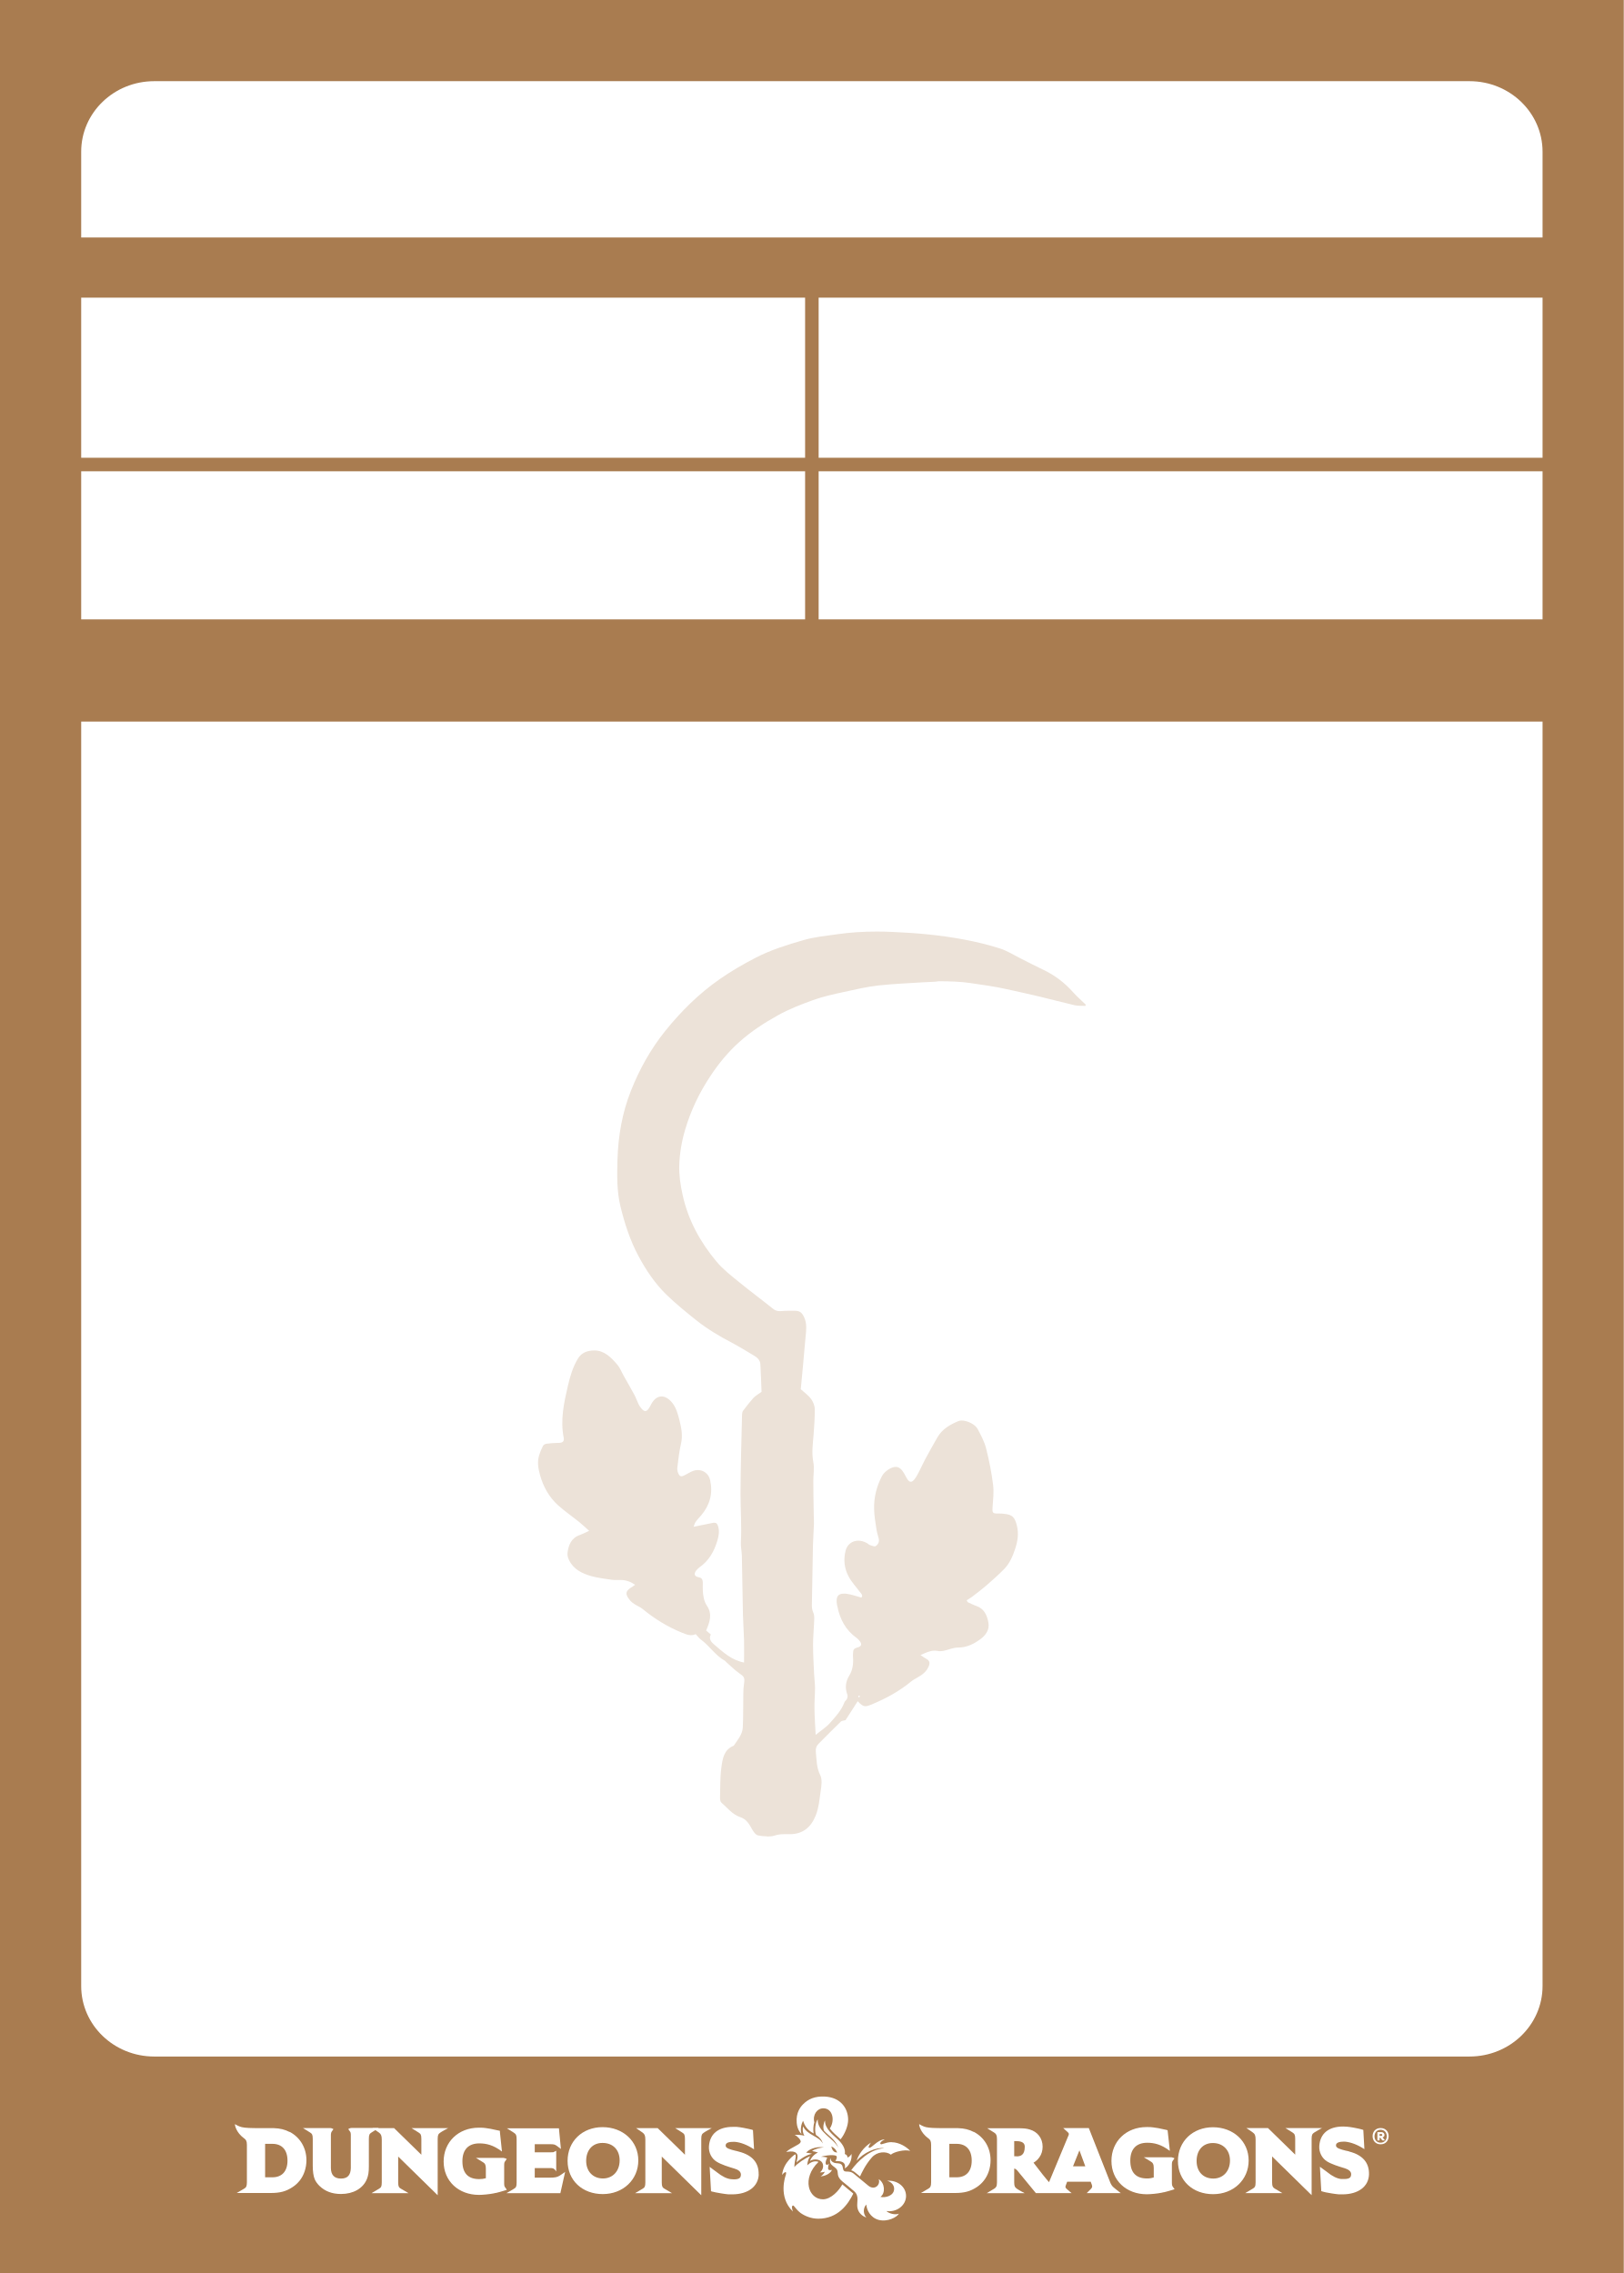
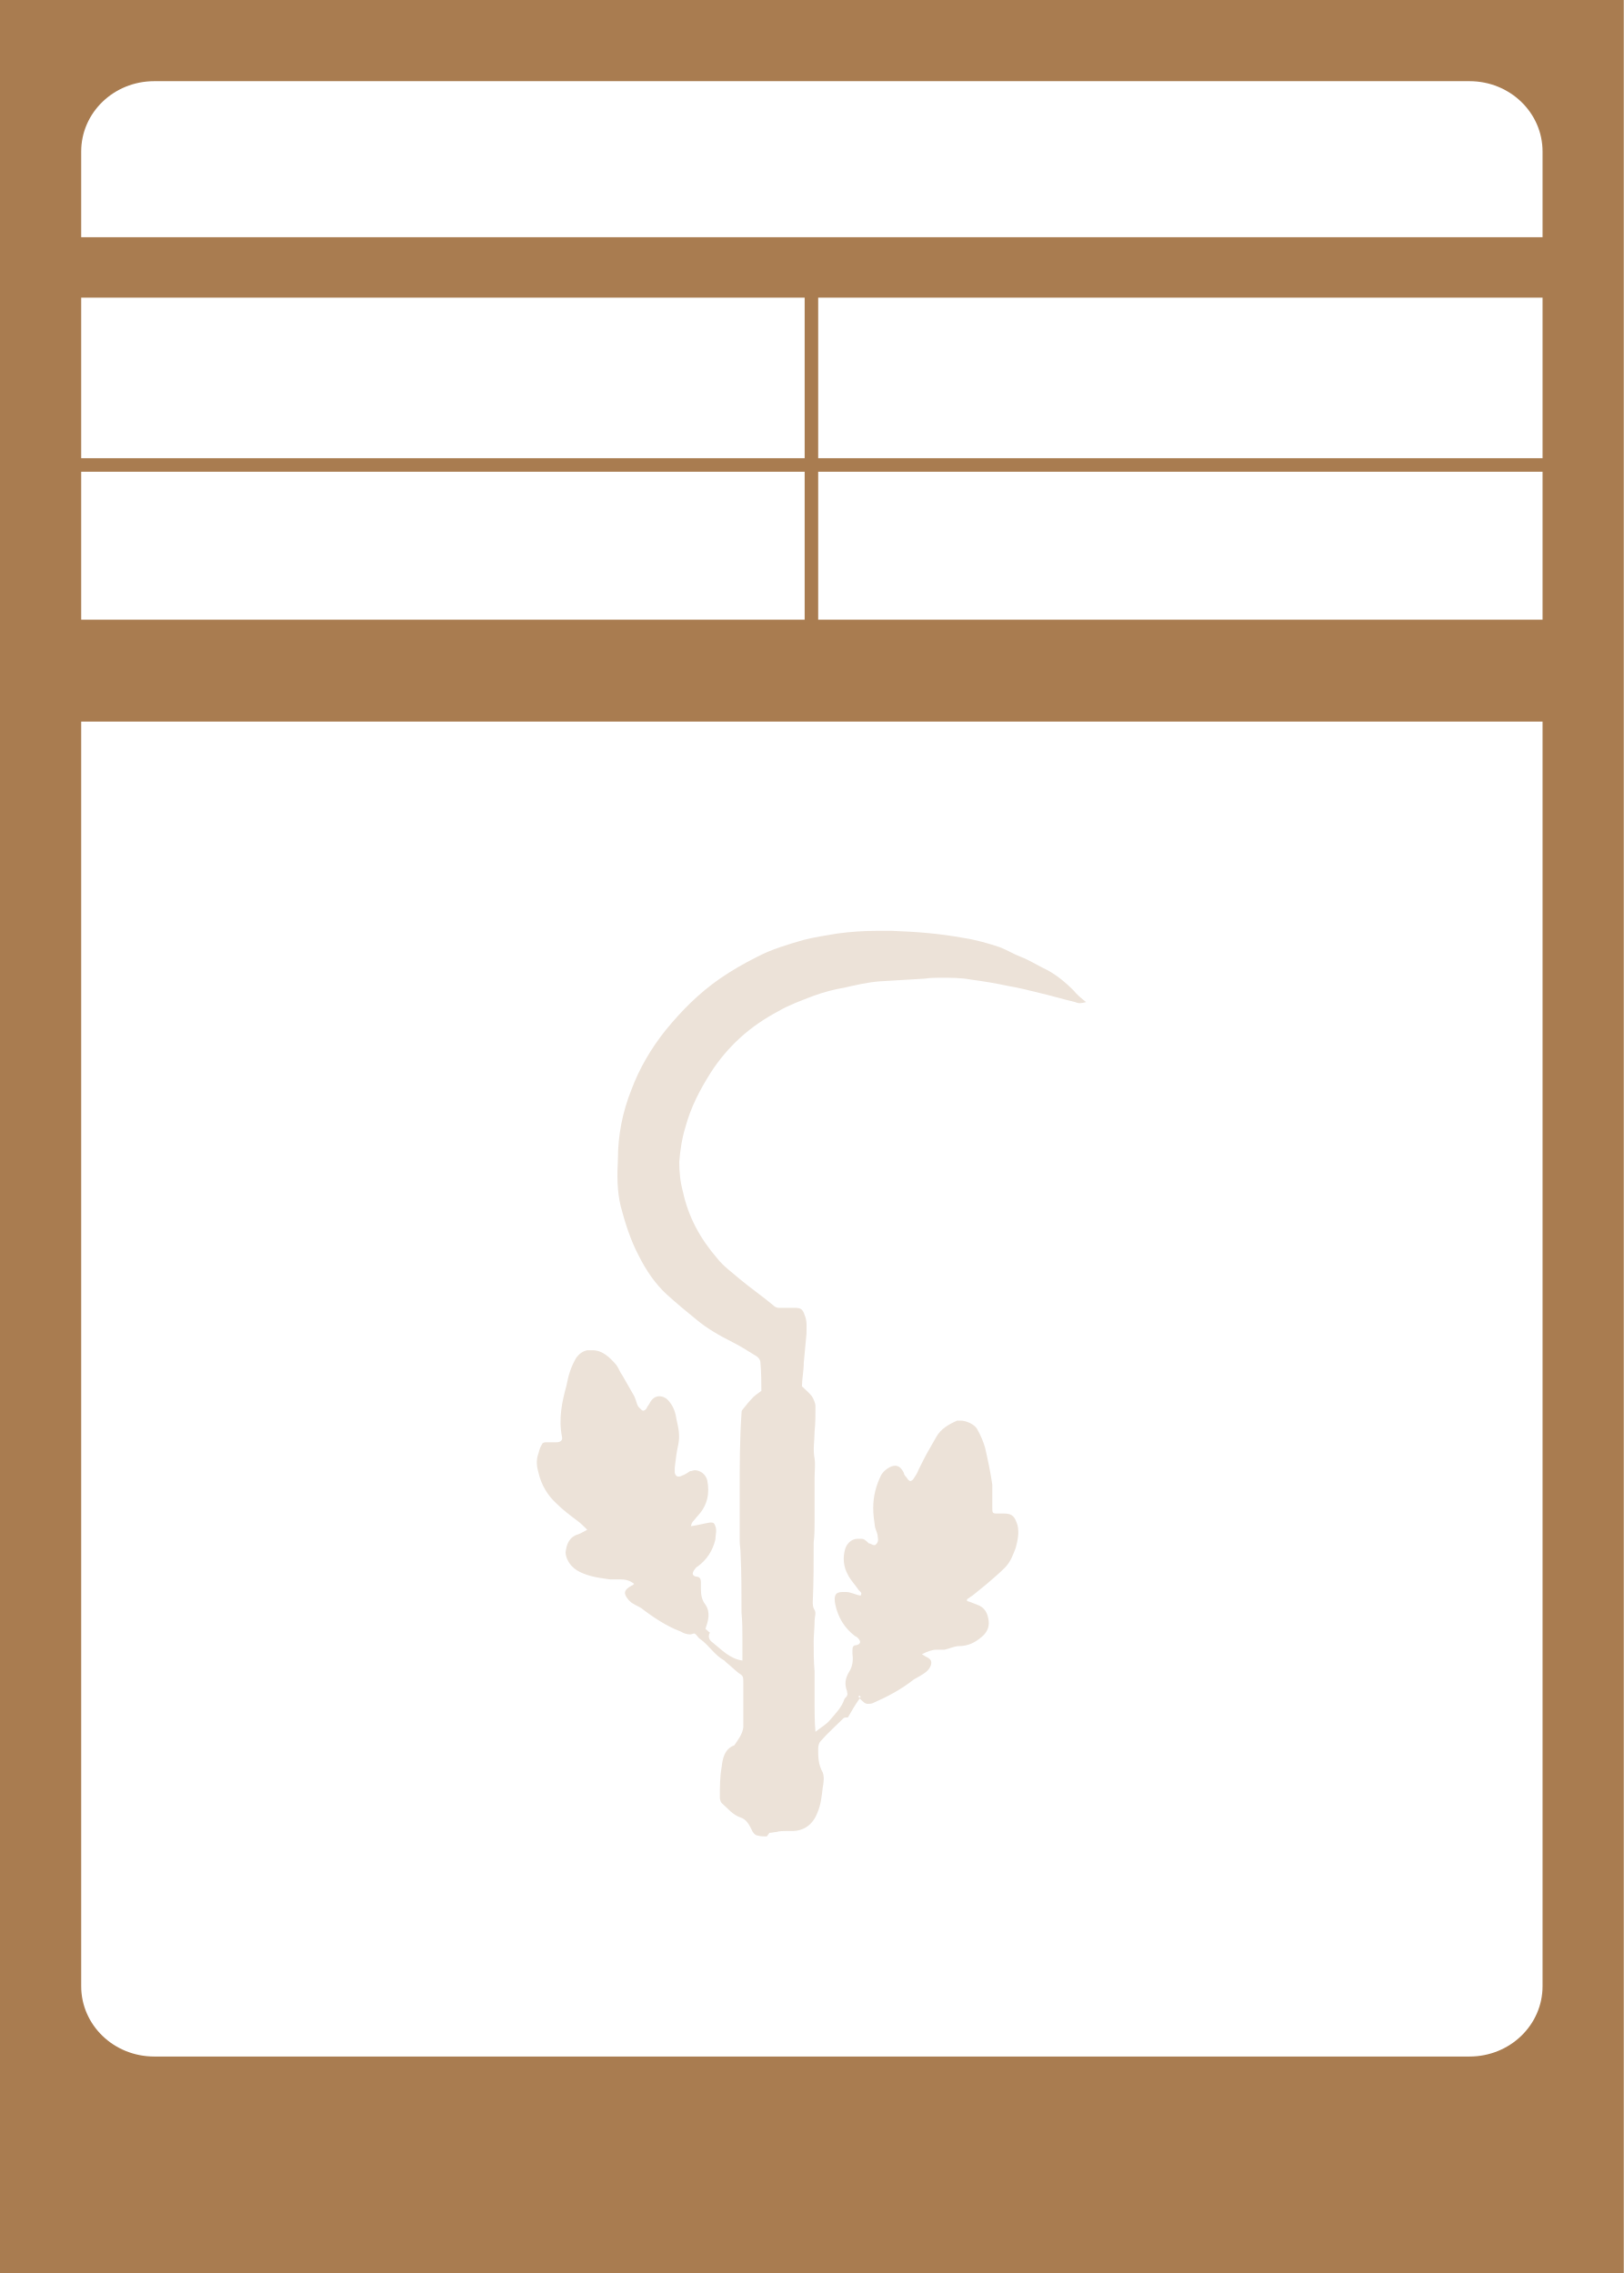
<svg xmlns="http://www.w3.org/2000/svg" id="Layer_1" version="1.1" viewBox="0 0 180 252">
  <defs>
    <style>
      .st0 {
        fill: none;
      }

      .st1 {
        clip-path: url(#clippath-1);
      }

      .st2 {
        fill: #fff;
      }

      .st3 {
        fill: #ece2d8;
      }

      .st4 {
        fill: #a97c50;
      }

      .st5 {
        clip-path: url(#clippath);
      }
    </style>
    <clipPath id="clippath">
      <rect class="st0" width="180" height="252" />
    </clipPath>
    <clipPath id="clippath-1">
      <rect class="st0" width="180" height="252" />
    </clipPath>
  </defs>
  <rect class="st4" width="180" height="252" />
  <g class="st5">
    <g>
-       <path class="st2" d="M171,220.18c0,4.32-3.62,7.82-8.1,7.82H17.1c-4.48,0-8.1-3.5-8.1-7.82V16.82c0-4.32,3.62-7.82,8.1-7.82h145.8c4.47,0,8.1,3.5,8.1,7.82v203.36" />
-       <rect class="st4" x="8.67" y="26.33" width="162.89" height="6.67" />
-       <rect class="st4" x="8.13" y="50.75" width="163.44" height="1.5" />
-       <rect class="st4" x="89.25" y="31.67" width="1.5" height="38.33" />
-       <rect class="st4" x="8.46" y="68.67" width="163.44" height="11.33" />
-       <path class="st2" d="M88.32,235.37c-.11-1.17.45-1.82.71-2.08.56-.57,1.3-.91,2.41-.85,1.74.09,2.58,1.29,2.58,2.58,0,.66-.36,1.57-.84,2.16l-.09-.09c-.32-.31-.79-.68-1.1-1.11.59-.87.34-2.24-.72-2.24-.67,0-1.21.69-1,1.55-.11.38-.14.87-.07,1.24-.77-.4-1.02-.93-1.18-1.41-.21.41-.32.96-.17,1.47,0,0-.46-.4-.53-1.22M88.76,237.49c.07-.27-.46-.72-.66-.81.72-.03,1.08.11,1.08.11-.19-.28-.25-.7-.14-1.04.4.95,1.81,1.1,2.16,1.89-.05-.34-.37-.72-.74-.94-.2-.51-.05-1.47.19-1.73-.08,1.37,1.86,2.15,2.27,3.14-.24-.85-1.15-1.39-1.58-1.9-.14-.34-.03-.91.12-1.11-.04.92.94,1.63,1.47,2.14.62.6.8,1.14.72,1.57.14.04.32.17.29.39.2-.05.4-.27.45-.41.1.68-.3,1.4-.75,1.61,0,0,.12-.32-.08-.57-.2-.25-.77-.25-.96-.24,0,0,.24-.35.14-.53-.12-.22-1.24-.12-1.74.06.17-.02.57.03.71.09-.08.12-.28.61-.13.76.13.13.31-.1.31-.1,0,0-.17.54-.05.66s.39.04.39.04c-.17.42-.82.71-1.27.71.16-.05.43-.34.47-.51-.12.06-.43.09-.55.07.15-.06.44-.44.35-.86-.13-.62-1-.7-1.44-.4.14-.42.56-.81.89-.93-.19-.07-.42-.13-.66-.17.28-.23.97-.41,1.33-.39-.54-.14-1.53.03-1.99.57.14,0,.52.07.66.12-.62.11-1.47.69-1.72.97.07-.36.17-.66.08-.88-.12-.3-.49-.43-1.23-.28.5-.5,1.52-.81,1.58-1.08M92.15,237.97c.1.35.23.67.65.67,0,0-.15-.48-.65-.67M98.85,237.49c-.73,0-1.15.36-1.25.2-.13-.21.49-.51.49-.51-.86.04-1.49,1.05-1.76.93-.16-.08.23-.57.23-.57-.79.46-1.46,1.43-1.59,2.02.73-.89,2.14-1.53,3.06-1.39-1.62.08-3.01,1.51-3.67,2.44.12.04.25.1.37.19.15.12.38.31.61.5.14-.32.57-1.27,1.3-2.1.58-.67,1.59-.73,2.12-.32.34-.31,1.52-.6,2.14-.42-.38-.41-1.18-.96-2.07-.96M98.36,241.79c.32.05.76.39.76.87,0,.79-.98,1.03-1.52.9.58-.4.5-1.55-.19-1.96.23.64-.47,1.28-1.15.72-.38-.31-1.26-1.04-1.65-1.36-.39-.31-.85-.13-1.03-.27-.21-.16-.08-.6-.36-.76-.24-.14-.47-.06-.74-.15-.25-.08-.43-.28-.4-.54-.11.19-.11.51.08.73s.5.35.63.59c.17.31-.11.74.63,1.32.36.28.9.74,1.26,1.05.61.53.28,1.19.36,1.77.09.67.64,1.05,1,1.14-.31-.28-.43-1,0-1.43.02.57.43,1.45,1.36,1.7.99.26,2.04-.3,2.25-.69-.38.17-1.1,0-1.39-.29,1.16.17,2.18-.64,2.18-1.67s-.98-1.78-2.09-1.68M93.39,242.15c-.36.69-1.26,1.68-2.16,1.68-1.6,0-2.4-2.31-.49-4.15-.1-.04-.22-.06-.34-.06-.52,0-.91.45-.91.45.02-.47.17-.8.33-1.02-.54.19-1.52.87-1.76,1.21,0-.74.26-1.17.11-1.39l-.03-.03s-1.31.87-1.44,2.29c0,0,.17-.24.32-.3.1-.04.18,0,.09.3-.04.11-.89,2.44.79,4.05,0,0-.19-.47-.07-.61.05-.07.12-.08.22.05.07.1.15.19.23.28h0c.14.16.29.31.46.44.5.35,1.19.64,1.97.64,2.16,0,3.28-1.55,3.88-2.78l-.07-.07c-.32-.27-.79-.67-1.14-.95" />
-       <path class="st2" d="M66.8,235.83c-2.25,0-3.88,1.57-3.88,3.74s1.64,3.68,3.9,3.68,3.94-1.6,3.94-3.73-1.7-3.69-3.96-3.69M66.79,237.58c1.16,0,1.9.76,1.9,1.94s-.76,2-1.85,2-1.86-.77-1.86-1.95.69-1.99,1.8-1.99" />
-       <path class="st2" d="M32.11,236.37c-.52-.27-1.05-.41-1.77-.43h-1.45c-1.15,0-1.69-.02-2.09-.11-.34-.08-.65-.28-.66-.28l-.09-.06v.1s.09.81,1.02,1.49c.18.13.3.26.3.71v4.16c0,.44-.09.57-.29.69-.22.13-.68.4-.68.4l-.16.09h3.77c1.05,0,1.71-.18,2.43-.66.31-.2.56-.44.78-.71.48-.6.75-1.42.75-2.26,0-1.37-.7-2.54-1.86-3.15M30.2,241.39h-.81v-3.71h.81c1.06,0,1.67.68,1.67,1.86s-.61,1.85-1.67,1.85" />
-       <path class="st2" d="M41.98,235.93l-.15.09s-.39.24-.64.4c-.22.14-.3.24-.3.71v3.03c0,.67-.06,1.03-.22,1.43-.43,1.04-1.5,1.65-2.87,1.65-.99,0-1.77-.3-2.39-.9-.24-.24-.4-.47-.51-.71-.15-.34-.23-.87-.23-1.52v-2.98c0-.47-.08-.57-.3-.71-.24-.16-.63-.4-.64-.4l-.15-.09h3.03c.14,0,.29.09.3.09l.05.03-.03.05s-.11.14-.17.24c-.04.08-.07.12-.08.32v3.67c0,.8.38,1.2,1.12,1.2s1.07-.39,1.09-1.17v-.03h0v-3.68c0-.19-.03-.24-.08-.32-.06-.1-.17-.24-.17-.24l-.03-.05.05-.03s.16-.09.3-.09h3.03,0Z" />
-       <path class="st2" d="M84.11,241.06c-.04,1.35-1.19,2.22-2.95,2.22-.13,0-.27,0-.4,0-.4-.03-1.2-.17-1.44-.22-.24-.05-.32-.08-.33-.08h-.03l-.14-.05-.15-2.7.38.29.37.27.05.04c.59.47,1.12.73,1.58.77.11,0,.22.02.31.02.66,0,.75-.24.77-.45.06-.42-.35-.64-.7-.74l-.13-.04c-.56-.17-1.33-.41-1.84-.72-.58-.35-.92-1.02-.87-1.72.1-1.38,1.04-2.15,2.65-2.15.13,0,.27,0,.42,0,.44.03,1.17.19,1.31.22.24.05.32.08.33.08h.03l.14.06.12,2.13c-.76-.5-1.5-.78-2.12-.83h-.23c-.34,0-.59.06-.71.18-.06.06-.09.13-.09.23,0,.3.45.42,1.13.59h.03c.1.03.19.05.29.08,1.5.38,2.24,1.23,2.21,2.53" />
-       <path class="st2" d="M62.66,240.74l-.54,2.41h-5.98l.16-.09s.46-.27.68-.4c.22-.14.29-.22.29-.69v-4.81c0-.46-.08-.56-.3-.71-.24-.16-.63-.4-.63-.4l-.15-.09h5.77l.22,2.29-.42-.32c-.25-.18-.34-.21-.78-.21h-1.7v.9h1.69c.33,0,.38,0,.45-.05l.18-.09.06-.04v2.31l-.07-.11s-.1-.15-.24-.22c-.13-.06-.34-.06-.54-.05h-1.53v1.06h1.64c.64,0,.85-.06,1.12-.22.14-.08.62-.43.62-.43" />
-       <path class="st2" d="M49.7,235.93l-.19.1s-.45.23-.69.4c-.22.15-.3.25-.3.71v6.24l-4.38-4.29v2.87c0,.46.09.57.3.69.22.14.67.4.68.4l.17.1h-4.1l.16-.1s.45-.26.68-.4c.21-.13.29-.23.29-.69v-4.75c0-.47-.1-.62-.31-.78-.21-.15-.58-.39-.58-.4l-.14-.09h2.4l3.02,2.95v-1.75c0-.47-.08-.57-.3-.71-.24-.16-.63-.4-.64-.4l-.15-.09h4.08,0Z" />
-       <path class="st2" d="M78.92,235.93l-.19.1s-.45.23-.69.4c-.22.15-.3.25-.3.71v6.24l-4.38-4.29v2.87c0,.46.09.57.29.69.22.14.67.4.68.4l.17.1h-4.1l.17-.1s.45-.26.68-.4c.21-.13.29-.23.29-.69v-4.75c0-.47-.1-.62-.31-.78-.21-.15-.58-.39-.58-.4l-.14-.09h2.4l3.02,2.95v-1.75c0-.47-.08-.57-.3-.71-.24-.16-.63-.4-.63-.4l-.15-.09h4.09-.02Z" />
-       <path class="st2" d="M56.15,242.72s-.11-.14-.17-.24c-.06-.08-.09-.16-.09-.45v-1.95c0-.29.03-.35.08-.43.06-.1.17-.24.17-.24l.03-.05-.05-.03s-.14-.07-.29-.09h-3.07l.15.09s.45.28.65.4.3.27.3.7v1.06c-.23.07-.46.1-.74.1-1.24,0-1.86-.67-1.86-1.98s.69-1.98,1.88-1.98c.75,0,1.54.17,2.5.9v-.05l-.22-2.09v-.15l-.17-.04-.15-.03c-.64-.15-.89-.19-1.27-.24-.22-.03-.35-.04-.63-.04h-.12c-2.26,0-3.9,1.58-3.9,3.75s1.65,3.7,3.92,3.7c.4,0,1.16-.07,1.64-.17.09-.02.14-.03.21-.05h.05c.27-.07.55-.14.83-.23l.35-.11-.04-.06h.01Z" />
-       <path class="st2" d="M107.96,236.37c-.52-.27-1.05-.41-1.77-.43h-1.45c-1.15,0-1.69-.02-2.09-.11-.34-.08-.65-.28-.66-.28l-.09-.06v.1s.09.81,1.02,1.49c.18.13.3.26.3.71v4.16c0,.44-.09.57-.29.69-.22.13-.68.4-.68.4l-.16.09h3.77c1.05,0,1.71-.18,2.43-.66.3-.2.56-.44.77-.71.48-.6.75-1.42.75-2.26,0-1.37-.69-2.54-1.86-3.15M106.05,241.39h-.81v-3.71h.81c1.06,0,1.67.68,1.67,1.86s-.61,1.85-1.67,1.85" />
-       <path class="st2" d="M149.56,238.52c-.1-.02-.19-.05-.29-.07h-.03c-.69-.17-1.14-.3-1.14-.59,0-.1.03-.18.09-.23.12-.12.37-.19.71-.19h.23c.62.06,1.36.33,2.12.83l-.12-2.13-.14-.05h-.03s-.09-.04-.33-.09c-.14-.03-.88-.19-1.31-.22-.14,0-.28-.02-.42-.02-1.61,0-2.55.76-2.65,2.15-.05.69.29,1.37.86,1.72.51.31,1.28.55,1.84.72l.13.04c.35.11.76.33.7.74-.03.22-.11.45-.77.45-.1,0-.2,0-.32,0-.46-.04-.99-.3-1.57-.77l-.05-.04-.37-.27-.38-.28.15,2.7.14.05h.03s.08.04.33.09c.24.05,1.04.19,1.45.22.13,0,.27,0,.4,0,1.75,0,2.91-.87,2.94-2.22.03-1.3-.71-2.15-2.21-2.53" />
-       <path class="st2" d="M134.47,235.84c-2.25,0-3.89,1.57-3.89,3.74s1.64,3.68,3.9,3.68,3.94-1.6,3.94-3.73-1.7-3.69-3.96-3.69M134.51,241.53c-1.13,0-1.86-.77-1.86-1.95s.69-1.99,1.8-1.99,1.9.76,1.9,1.94-.76,2-1.85,2" />
-       <path class="st2" d="M123.23,242.25c-.07-.1-.09-.13-.15-.28h0l-2.38-6.04h-2.84l.51.46c.11.1.11.14.11.18v.1l-2.19,5.26c-.37-.41-.96-1.16-1.72-2.16.26-.15.49-.36.66-.61.23-.32.35-.73.35-1.16,0-.93-.55-1.66-1.43-1.91-.37-.11-.63-.13-1.29-.14h-3.43l.15.09s.43.27.64.4c.2.13.3.27.3.71v4.8c0,.46-.11.57-.3.7-.2.13-.84.5-.84.5h4.21s-.64-.33-.86-.49c-.21-.16-.3-.25-.3-.7v-1.54l.11.03c.14.07.29.23.48.49h0s1.81,2.2,1.81,2.2h3.96s-.39-.32-.55-.47c-.15-.14-.17-.21-.06-.47.03-.06.07-.18.12-.32h2.61c.05.15.1.27.12.32.09.22.03.35-.1.48-.14.15-.46.46-.46.46h3.77l-.61-.48c-.27-.21-.3-.26-.41-.41M112.67,239.06h-.24v-1.68h.24c.69,0,.93.25.93.62,0,.96-.48,1.07-.93,1.07M118.95,240.17l.71-1.77.65,1.77h-1.36Z" />
-       <path class="st2" d="M146.58,235.93h-4.09l.15.09s.4.24.64.4c.22.15.3.25.3.71v1.75l-3.02-2.95h-2.4l.14.09s.37.24.58.4c.21.15.31.31.31.78v4.75c0,.46-.09.56-.3.69-.23.14-.68.4-.68.4l-.16.1h4.1l-.16-.1s-.46-.26-.68-.4c-.2-.13-.29-.23-.29-.69v-2.87l4.38,4.29v-6.24c0-.46.08-.56.3-.71.24-.16.69-.4.69-.4l.19-.1h0Z" />
-       <path class="st2" d="M130.17,242.66s-.11-.14-.17-.24c-.05-.09-.09-.16-.09-.46v-1.94c0-.29.03-.35.08-.44.06-.1.17-.24.17-.24l.04-.05-.05-.03s-.14-.07-.29-.09h-3.07l.16.09s.45.28.65.4c.2.12.3.27.3.69v1.06c-.23.07-.46.11-.74.11-1.24,0-1.86-.67-1.86-1.98s.69-1.98,1.88-1.98c.75,0,1.54.17,2.5.9v-.05l-.23-2.09-.02-.15-.15-.04-.14-.03c-.64-.15-.89-.19-1.28-.24-.22-.03-.35-.04-.63-.04h-.12c-2.26,0-3.9,1.58-3.9,3.75s1.65,3.7,3.92,3.7c.4,0,1.16-.07,1.64-.17.09-.02.14-.03.21-.05h.05c.27-.07.55-.14.83-.23l.35-.11-.04-.06h0Z" />
-       <path class="st2" d="M153.94,236.83c0,.49-.32.9-.89.9s-.89-.41-.89-.9.32-.9.89-.9.89.41.89.9M153.05,237.55c.43,0,.68-.32.68-.71s-.24-.72-.68-.72-.67.32-.68.72c0,.4.25.71.68.71M153.27,236.96c.33-.08.26-.58-.14-.58h-.44v.92h.24v-.29h.09l.22.29h.26v-.05l-.23-.28h0ZM153.13,236.59c.14,0,.14.21,0,.21h-.2v-.21h.2Z" />
+       <path class="st2" d="M171,220.2c0,4.3-3.6,7.8-8.1,7.8H17.1c-4.5,0-8.1-3.5-8.1-7.8V16.8c0-4.3,3.6-7.8,8.1-7.8h145.8c4.5,0,8.1,3.5,8.1,7.8v203.4" />
+       <rect class="st4" x="8.7" y="26.3" width="162.9" height="6.7" />
+       <rect class="st4" x="8.1" y="50.8" width="163.4" height="1.5" />
+       <rect class="st4" x="89.2" y="31.7" width="1.5" height="38.3" />
+       <rect class="st4" x="8.5" y="68.7" width="163.4" height="11.3" />
    </g>
  </g>
  <g class="st1">
-     <path class="st3" d="M95.21,187.98l-.07.08.06.13.15-.12-.14-.09M85.02,203.59c-.33,0-.66-.04-.97-.1-.28-.05-.55-.44-.71-.74-.3-.56-.63-1.07-1.25-1.28-.9-.29-1.45-1.04-2.12-1.62-.12-.1-.15-.36-.15-.55.03-1.12,0-2.26.15-3.36.13-.94.27-1.97,1.37-2.4.41-.62.95-1.22,1-1.99.07-1.23.03-2.48.06-3.71,0-.4.02-.8.08-1.19.1-.66.01-.77-.54-1.15-.5-.35-.94-.8-1.4-1.2l-.17-.17c-1.08-.59-1.72-1.67-2.7-2.38-.19-.14-.33-.35-.55-.58-.18.09-.35.12-.52.12-.33,0-.65-.14-.98-.27-1.61-.65-3.06-1.55-4.4-2.65-.26-.21-.58-.33-.87-.52-.17-.11-.34-.23-.47-.38-.64-.74-.58-1.09.26-1.58.07-.04.12-.09.27-.19-.52-.35-1.02-.53-1.59-.53h-.1c-.16,0-.32,0-.48,0s-.31,0-.46-.03c-.74-.11-1.5-.2-2.23-.4-1.01-.29-1.96-.74-2.46-1.76-.12-.24-.21-.54-.18-.8.11-.88.41-1.67,1.37-2,.31-.11.61-.27,1.03-.46-.4-.36-.73-.68-1.08-.96-.78-.63-1.61-1.2-2.35-1.86-1.01-.91-1.66-2.07-2.02-3.39-.2-.72-.32-1.45-.09-2.18.11-.35.25-.7.43-1.04.06-.12.25-.21.4-.23.41-.05.82-.09,1.24-.09h.07c.44,0,.66-.16.58-.57-.39-1.96.02-3.85.46-5.74.25-1.07.55-2.12,1.14-3.07.28-.44.67-.7,1.2-.81.21-.04.4-.06.58-.06,1.13,0,1.88.77,2.59,1.61.29.35.45.8.68,1.2.4.71.81,1.42,1.2,2.14.17.32.28.67.44.99.09.18.2.35.33.5.16.19.3.28.43.28.14,0,.27-.11.41-.33.1-.15.18-.31.26-.47.31-.55.7-.82,1.13-.82.37,0,.76.21,1.12.63.49.57.67,1.27.85,1.96.22.87.4,1.74.18,2.66-.2.85-.29,1.73-.4,2.6-.03.2,0,.44.08.63.11.26.21.37.37.37.1,0,.22-.04.38-.13.3-.15.59-.34.9-.46.18-.07.36-.1.54-.1.64,0,1.21.43,1.36,1.11.33,1.46-.02,2.77-.99,3.91-.21.25-.44.47-.62.74-.11.15-.15.36-.22.53.76-.15,1.44-.29,2.11-.43.07-.02.14-.02.19-.02.24,0,.35.14.43.45.15.54.05,1.04-.1,1.54-.35,1.2-.95,2.24-2,2.97-.11.08-.21.19-.3.29-.33.38-.27.7.21.79.42.07.47.31.48.62,0,.28-.02.56,0,.83.03.61.12,1.21.46,1.72.63.94.3,1.82-.09,2.74.16.14.34.29.52.44-.27.48.07.87.33,1.08.98.83,1.93,1.76,3.35,2.03,0-.84.02-1.68,0-2.51-.02-.92-.1-1.84-.12-2.76-.05-2.18-.07-4.36-.12-6.54-.01-.5-.13-1.01-.11-1.5.1-1.8-.04-3.61-.04-5.41.01-2.91.1-5.83.17-8.74,0-.15.03-.33.11-.45.37-.49.75-.98,1.16-1.44.22-.23.52-.39.89-.66-.04-.93-.06-2.01-.13-3.08-.03-.43-.33-.72-.69-.93-.81-.48-1.61-.98-2.44-1.42-1.4-.73-2.76-1.54-3.99-2.52-1.12-.9-2.25-1.81-3.28-2.81-1.28-1.25-2.27-2.72-3.12-4.31-.93-1.74-1.53-3.6-1.99-5.5-.41-1.69-.38-3.43-.33-5.16.08-2.64.52-5.21,1.5-7.67.95-2.39,2.19-4.62,3.81-6.63,1.75-2.17,3.71-4.11,6-5.71,1.29-.9,2.65-1.69,4.05-2.41,1.67-.86,3.46-1.41,5.25-1.93,1.2-.35,2.47-.47,3.72-.65,1.46-.21,2.92-.3,4.39-.3.58,0,1.16.01,1.74.04,2.68.11,5.35.35,7.99.85,1.33.25,2.65.57,3.94.98.82.26,1.58.75,2.36,1.14s1.59.82,2.4,1.2c1.31.61,2.42,1.46,3.38,2.54.43.48.92.9,1.38,1.35l-.03.14c-.4-.02-.81.01-1.19-.07-1.3-.3-2.59-.65-3.89-.96-1.21-.29-2.42-.55-3.63-.82-1.44-.32-2.64-.47-4.1-.69-.96-.15-2.3-.19-3.25-.19h-.24c-.28.07-1.14.08-1.65.11-1.68.11-3.28.17-4.96.35-1.3.14-2.59.45-3.88.73-1.15.25-2.31.5-3.41.9-1.33.48-2.65.99-3.89,1.68-1.53.85-2.99,1.8-4.28,2.96-1.23,1.1-2.28,2.37-3.19,3.75-1.24,1.86-2.19,3.84-2.82,5.98-.38,1.28-.6,2.59-.65,3.89-.04,1.11.13,2.24.37,3.33.61,2.79,1.95,5.24,3.77,7.41.73.87,1.65,1.58,2.54,2.3,1.21.99,2.47,1.92,3.69,2.9.24.19.45.28.73.28h.15c.29-.03.59-.04.88-.04h.69c.57,0,.81.24,1.04.76.3.68.22,1.36.15,2.06-.11,1.08-.19,2.16-.29,3.23-.08.92-.18,1.84-.25,2.65.43.39.85.68,1.14,1.07.23.32.41.76.41,1.15.01.94-.06,1.88-.13,2.82-.08,1.01-.23,2-.03,3.04.13.67,0,1.39,0,2.09,0,1.28.03,2.56.05,3.85,0,.3.03.61.02.9-.03.8-.09,1.6-.11,2.4-.05,2.21-.09,4.42-.12,6.63,0,.29.04.56.17.85.15.34.08.79.07,1.18-.03.78-.11,1.56-.11,2.33,0,1.1.07,2.2.12,3.31.02.5.1.99.1,1.49,0,.77-.08,1.55-.06,2.33.01.92.08,1.83.13,2.88.59-.48,1.15-.83,1.58-1.31.62-.7,1.27-1.39,1.61-2.3.05-.14.22-.24.28-.38s.1-.34.04-.48c-.27-.75-.2-1.42.22-2.11.37-.6.47-1.31.41-2.03-.02-.18,0-.35.01-.53,0-.29.12-.46.44-.54.53-.12.59-.4.22-.81-.08-.09-.16-.18-.26-.25-1.23-.87-1.87-2.1-2.15-3.54l-.03-.12c-.15-.87.06-1.26.76-1.26.11,0,.23,0,.37.03.52.07,1.03.27,1.57.41.21-.26-.03-.45-.18-.64-.41-.56-.91-1.08-1.23-1.69-.49-.9-.6-1.9-.33-2.91.17-.65.72-1.07,1.4-1.07.31,0,.64.09.98.28l.24.18c.19.06.43.17.59.17.04,0,.08,0,.11-.03.28-.17.44-.5.33-.88-.1-.36-.21-.73-.26-1.11-.11-.69-.22-1.39-.24-2.08-.04-1.3.27-2.54.87-3.69.15-.28.42-.54.7-.72.31-.2.58-.3.82-.3.38,0,.67.25.96.76.1.18.18.36.29.53.14.24.28.36.43.36.13,0,.27-.1.43-.31.22-.28.37-.61.54-.93.21-.4.39-.83.61-1.23.45-.83.9-1.65,1.37-2.46.53-.92,1.4-1.41,2.33-1.8.1-.04.23-.06.36-.06.62,0,1.49.42,1.77.94.36.68.74,1.39.93,2.13.34,1.34.61,2.7.78,4.06.1.82,0,1.66-.06,2.49-.04.55,0,.69.49.69h.27c.16,0,.32,0,.48.03.96.08,1.23.38,1.46,1.33.22.88.08,1.72-.19,2.54-.26.81-.61,1.62-1.21,2.24-.62.64-1.3,1.24-1.98,1.83-.51.44-1.05.85-1.59,1.26-.19.15-.4.26-.6.39l.12.21c.32.14.63.31.96.42.88.31,1.18,1.04,1.33,1.84.14.78-.27,1.37-.85,1.81-.74.55-1.53.96-2.52.96h-.01c-.54,0-1.08.26-1.62.37-.1.02-.2.03-.3.03-.12,0-.23,0-.35-.03-.1-.02-.2-.03-.3-.03-.53,0-1,.24-1.58.49.28.19.47.32.66.43.35.19.41.44.26.8-.24.6-.71.95-1.24,1.25-.24.14-.49.27-.7.44-1.36,1.12-2.88,1.94-4.5,2.6-.24.1-.41.15-.57.15-.29,0-.51-.17-.87-.55-.46.71-.93,1.45-1.35,2.1-.22.06-.41.06-.51.15-.83.81-1.66,1.64-2.48,2.47-.25.25-.34.53-.3.92.09.87.07,1.72.49,2.56.23.47.14,1.16.05,1.73-.14.94-.2,1.89-.58,2.8-.54,1.32-1.48,2.01-2.85,2.01h-.27c-.13,0-.26,0-.39,0-.33,0-.66.04-1.01.15-.25.08-.53.11-.82.11" />
+     <path class="st3" d="M95.2,188h0c0,0,0,.2,0,.2h.2c0-.1-.1-.2-.1-.2M85,203.6c-.3,0-.7,0-1-.1-.3,0-.6-.4-.7-.7-.3-.6-.6-1.1-1.2-1.3-.9-.3-1.4-1-2.1-1.6-.1-.1-.2-.4-.2-.6,0-1.1,0-2.3.2-3.4.1-.9.3-2,1.4-2.4.4-.6.9-1.2,1-2,0-1.2,0-2.5,0-3.7,0-.4,0-.8,0-1.2,0-.7,0-.8-.5-1.1-.5-.4-.9-.8-1.4-1.2l-.2-.2c-1.1-.6-1.7-1.7-2.7-2.4-.2-.1-.3-.4-.6-.6-.2,0-.3.1-.5.1-.3,0-.7-.1-1-.3-1.6-.6-3.1-1.6-4.4-2.6-.3-.2-.6-.3-.9-.5-.2-.1-.3-.2-.5-.4-.6-.7-.6-1.1.3-1.6,0,0,.1,0,.3-.2-.5-.4-1-.5-1.6-.5h-.6c-.2,0-.3,0-.5,0-.7-.1-1.5-.2-2.2-.4-1-.3-2-.7-2.5-1.8-.1-.2-.2-.5-.2-.8.1-.9.4-1.7,1.4-2,.3-.1.6-.3,1-.5-.4-.4-.7-.7-1.1-1-.8-.6-1.6-1.2-2.3-1.9-1-.9-1.7-2.1-2-3.4-.2-.7-.3-1.4,0-2.2.1-.4.2-.7.4-1,0-.1.2-.2.4-.2.4,0,.8,0,1.2,0h0c.4,0,.7-.2.6-.6-.4-2,0-3.9.5-5.7.2-1.1.5-2.1,1.1-3.1.3-.4.7-.7,1.2-.8.2,0,.4,0,.6,0,1.1,0,1.9.8,2.6,1.6.3.4.4.8.7,1.2.4.7.8,1.4,1.2,2.1.2.3.3.7.4,1s.2.4.3.5c.2.2.3.3.4.3s.3-.1.4-.3c0-.1.2-.3.3-.5.3-.6.7-.8,1.1-.8s.8.2,1.1.6c.5.6.7,1.3.8,2,.2.9.4,1.7.2,2.7-.2.9-.3,1.7-.4,2.6,0,.2,0,.4,0,.6.1.3.2.4.4.4s.2,0,.4-.1c.3-.1.6-.3.9-.5.2,0,.4-.1.5-.1.6,0,1.2.4,1.4,1.1.3,1.5,0,2.8-1,3.9-.2.2-.4.5-.6.7-.1.1-.2.4-.2.5.8-.1,1.4-.3,2.1-.4,0,0,.1,0,.2,0,.2,0,.3.1.4.4.2.5,0,1,0,1.5-.3,1.2-.9,2.2-2,3-.1,0-.2.2-.3.3-.3.4-.3.7.2.8.4,0,.5.3.5.6,0,.3,0,.6,0,.8,0,.6.1,1.2.5,1.7.6.9.3,1.8,0,2.7.2.1.3.3.5.4-.3.5,0,.9.3,1.1,1,.8,1.9,1.8,3.3,2,0-.8,0-1.7,0-2.5,0-.9,0-1.8-.1-2.8,0-2.2,0-4.4-.1-6.5,0-.5-.1-1-.1-1.5,0-1.8,0-3.6,0-5.4,0-2.9,0-5.8.2-8.7,0-.1,0-.3.1-.4.4-.5.8-1,1.2-1.4.2-.2.5-.4.9-.7,0-.9,0-2-.1-3.1,0-.4-.3-.7-.7-.9-.8-.5-1.6-1-2.4-1.4-1.4-.7-2.8-1.5-4-2.5-1.1-.9-2.2-1.8-3.3-2.8-1.3-1.2-2.3-2.7-3.1-4.3-.9-1.7-1.5-3.6-2-5.5-.4-1.7-.4-3.4-.3-5.2,0-2.6.5-5.2,1.5-7.7.9-2.4,2.2-4.6,3.8-6.6,1.8-2.2,3.7-4.1,6-5.7,1.3-.9,2.7-1.7,4.1-2.4,1.7-.9,3.5-1.4,5.2-1.9,1.2-.3,2.5-.5,3.7-.7,1.5-.2,2.9-.3,4.4-.3s1.2,0,1.7,0c2.7.1,5.3.3,8,.8,1.3.2,2.7.6,3.9,1,.8.3,1.6.8,2.4,1.1s1.6.8,2.4,1.2c1.3.6,2.4,1.5,3.4,2.5.4.5.9.9,1.4,1.3h0c-.4.1-.8.2-1.2,0-1.3-.3-2.6-.7-3.9-1-1.2-.3-2.4-.6-3.6-.8-1.4-.3-2.6-.5-4.1-.7-1-.2-2.3-.2-3.2-.2h-.2c-.3,0-1.1,0-1.7.1-1.7.1-3.3.2-5,.3-1.3.1-2.6.4-3.9.7-1.2.2-2.3.5-3.4.9-1.3.5-2.7,1-3.9,1.7-1.5.8-3,1.8-4.3,3-1.2,1.1-2.3,2.4-3.2,3.8-1.2,1.9-2.2,3.8-2.8,6-.4,1.3-.6,2.6-.7,3.9,0,1.1.1,2.2.4,3.3.6,2.8,1.9,5.2,3.8,7.4.7.9,1.7,1.6,2.5,2.3,1.2,1,2.5,1.9,3.7,2.9.2.2.4.3.7.3h.2c.3,0,.6,0,.9,0h.7c.6,0,.8.2,1,.8.3.7.2,1.4.2,2.1-.1,1.1-.2,2.2-.3,3.2,0,.9-.2,1.8-.2,2.6.4.4.8.7,1.1,1.1.2.3.4.8.4,1.1,0,.9,0,1.9-.1,2.8,0,1-.2,2,0,3,.1.7,0,1.4,0,2.1,0,1.3,0,2.6,0,3.9,0,.3,0,.6,0,.9,0,.8,0,1.6-.1,2.4,0,2.2,0,4.4-.1,6.6,0,.3,0,.6.2.9.2.3,0,.8,0,1.2,0,.8-.1,1.6-.1,2.3,0,1.1,0,2.2.1,3.3,0,.5,0,1,0,1.5,0,.8,0,1.6,0,2.3,0,.9,0,1.8.1,2.9.6-.5,1.2-.8,1.6-1.3.6-.7,1.3-1.4,1.6-2.3,0-.1.2-.2.3-.4s0-.3,0-.5c-.3-.8-.2-1.4.2-2.1.4-.6.5-1.3.4-2,0-.2,0-.4,0-.5,0-.3.1-.5.4-.5.5-.1.6-.4.2-.8,0,0-.2-.2-.3-.2-1.2-.9-1.9-2.1-2.2-3.5h0c-.2-1,0-1.4.8-1.4s.2,0,.4,0c.5,0,1,.3,1.6.4.2-.3,0-.4-.2-.6-.4-.6-.9-1.1-1.2-1.7-.5-.9-.6-1.9-.3-2.9.2-.6.7-1.1,1.4-1.1s.6,0,1,.3l.2.2c.2,0,.4.2.6.2s0,0,.1,0c.3-.2.4-.5.3-.9,0-.4-.2-.7-.3-1.1-.1-.7-.2-1.4-.2-2.1,0-1.3.3-2.5.9-3.7.2-.3.4-.5.7-.7.3-.2.6-.3.8-.3.4,0,.7.2,1,.8,0,.2.2.4.3.5.1.2.3.4.4.4s.3-.1.4-.3c.2-.3.4-.6.5-.9.2-.4.4-.8.6-1.2.4-.8.9-1.6,1.4-2.5.5-.9,1.4-1.4,2.3-1.8,0,0,.2,0,.4,0,.6,0,1.5.4,1.8.9.4.7.7,1.4.9,2.1.3,1.3.6,2.7.8,4.1,0,.8,0,1.7,0,2.5,0,.6,0,.7.5.7h.3c.2,0,.3,0,.5,0,1,0,1.2.4,1.5,1.3.2.9,0,1.7-.2,2.5-.3.8-.6,1.6-1.2,2.2-.6.6-1.3,1.2-2,1.8-.5.4-1.1.9-1.6,1.3-.2.1-.4.3-.6.4v.2c.4.1.8.3,1.1.4.9.3,1.2,1,1.3,1.8.1.8-.3,1.4-.8,1.8-.7.6-1.5,1-2.5,1h0c-.5,0-1.1.3-1.6.4,0,0-.2,0-.3,0s-.2,0-.3,0c0,0-.2,0-.3,0-.5,0-1,.2-1.6.5.3.2.5.3.7.4.3.2.4.4.3.8-.2.6-.7.9-1.2,1.2-.2.1-.5.3-.7.4-1.4,1.1-2.9,1.9-4.5,2.6-.2.1-.4.1-.6.1-.3,0-.5-.2-.9-.6-.5.7-.9,1.4-1.3,2.1-.2,0-.4,0-.5.1-.8.8-1.7,1.6-2.5,2.5-.2.2-.3.5-.3.9,0,.9,0,1.7.5,2.6.2.5.1,1.2,0,1.7-.1.9-.2,1.9-.6,2.8-.5,1.3-1.5,2-2.8,2h-.7c-.3,0-.7,0-1,.1-.2,0-.5.1-.8.1" />
  </g>
</svg>
